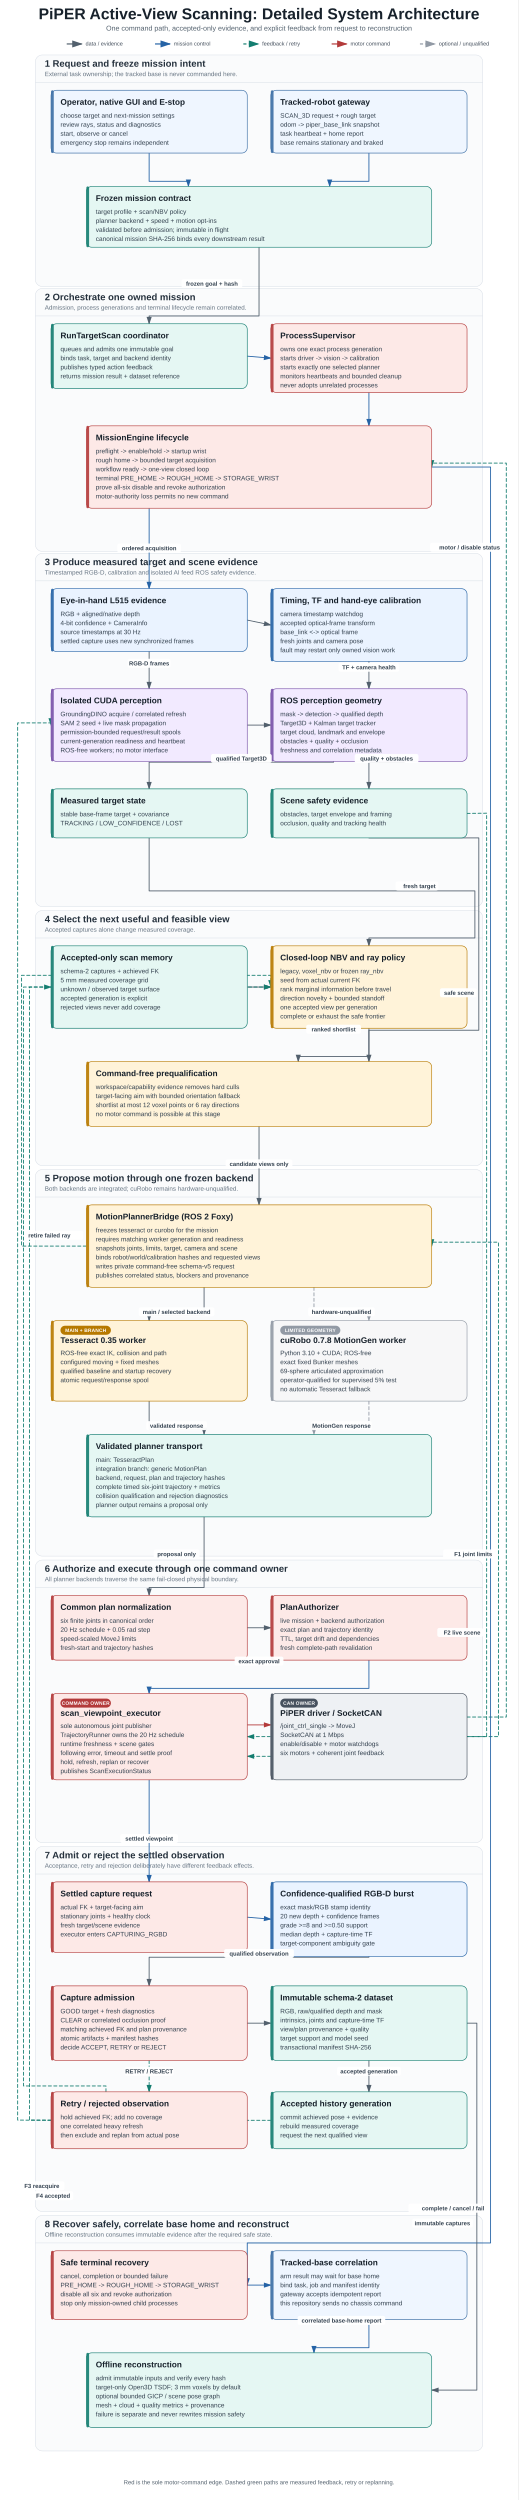
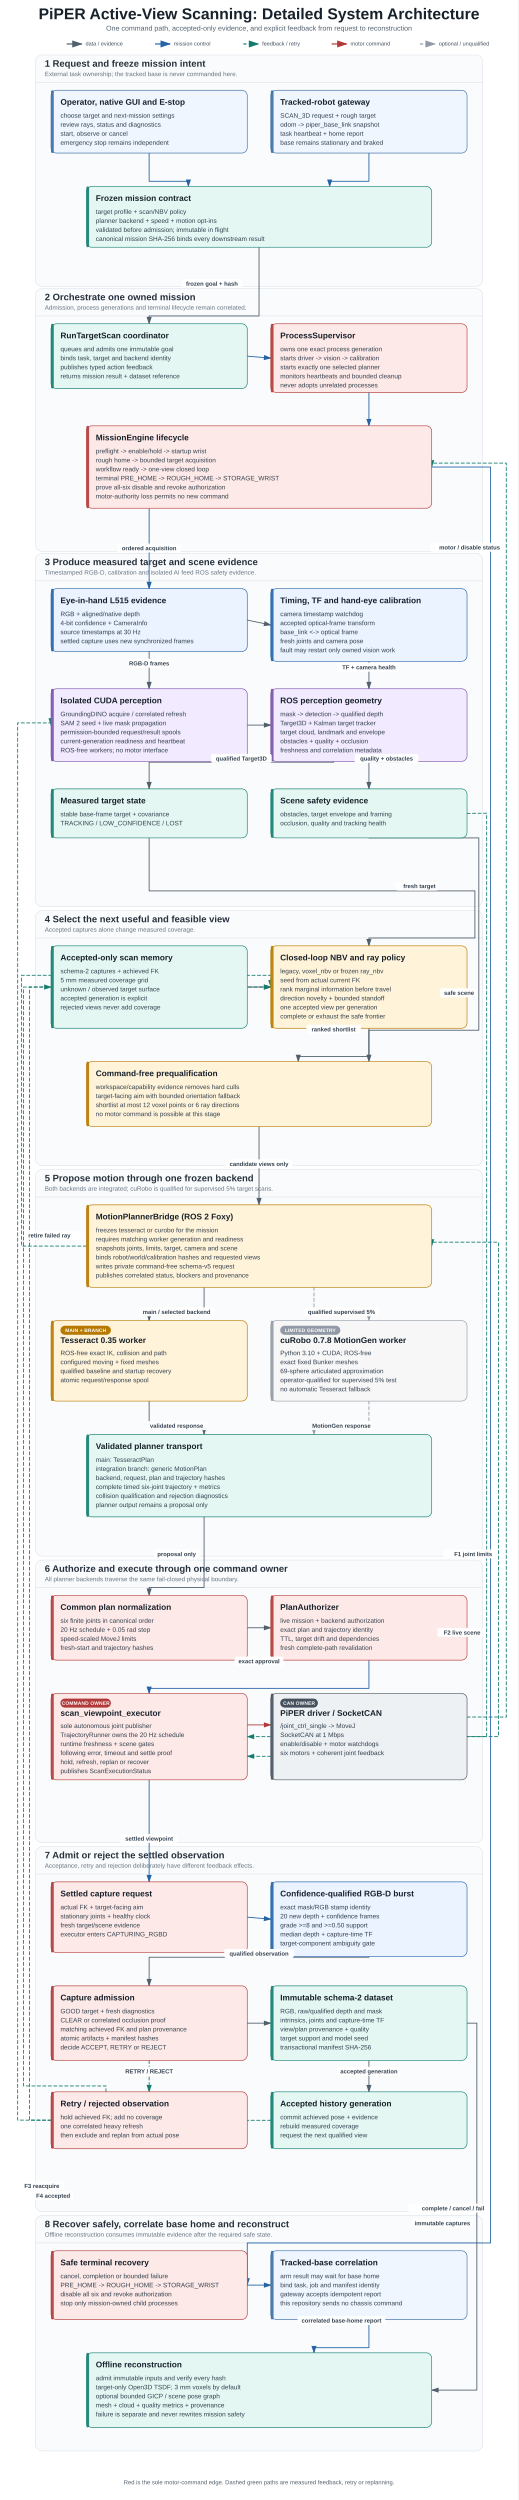
<svg xmlns="http://www.w3.org/2000/svg" width="1320" height="6370" viewBox="0 0 1320 6370" role="img">
  <defs>
    <marker id="data-arrow" markerWidth="10" markerHeight="10" refX="8" refY="3" orient="auto" markerUnits="strokeWidth">
      <path d="M0,0 L0,6 L9,3 z" fill="#52606D" />
    </marker>
    <marker id="control-arrow" markerWidth="10" markerHeight="10" refX="8" refY="3" orient="auto" markerUnits="strokeWidth">
      <path d="M0,0 L0,6 L9,3 z" fill="#2563A6" />
    </marker>
    <marker id="feedback-arrow" markerWidth="10" markerHeight="10" refX="8" refY="3" orient="auto" markerUnits="strokeWidth">
      <path d="M0,0 L0,6 L9,3 z" fill="#147D70" />
    </marker>
    <marker id="command-arrow" markerWidth="10" markerHeight="10" refX="8" refY="3" orient="auto" markerUnits="strokeWidth">
      <path d="M0,0 L0,6 L9,3 z" fill="#B33A3A" />
    </marker>
    <marker id="optional-arrow" markerWidth="10" markerHeight="10" refX="8" refY="3" orient="auto" markerUnits="strokeWidth">
      <path d="M0,0 L0,6 L9,3 z" fill="#929AA5" />
    </marker>
    <style>
.title{font:700 40px Arial,Helvetica,sans-serif;fill:#17212B}
.subtitle{font:18px Arial,Helvetica,sans-serif;fill:#52606D}
.lane-title{font:700 20px Arial,Helvetica,sans-serif;fill:#24303C}
.lane-subtitle{font:14px Arial,Helvetica,sans-serif;fill:#687684}
.node-title{font:700 21px Arial,Helvetica,sans-serif;fill:#17212B}
.detail{font:16.5px Arial,Helvetica,sans-serif;fill:#344250}
.edge-label-bg{fill:#fff;fill-opacity:.96}
.edge-label{font:700 14.5px Arial,Helvetica,sans-serif;fill:#344250}
.badge{font:700 12.5px Arial,Helvetica,sans-serif;fill:#fff;letter-spacing:.35px}
.legend{font:14.5px Arial,Helvetica,sans-serif;fill:#46515E}
.note{font:15px Arial,Helvetica,sans-serif;fill:#52606D}
</style>
  </defs>
  <rect width="100%" height="100%" fill="#FFFFFF" />
  <text x="660.0" y="49" class="title" text-anchor="middle">PiPER Active-View Scanning: Detailed System Architecture</text>
  <text x="660.0" y="78" class="subtitle" text-anchor="middle">One command path, accepted-only evidence, and explicit feedback from request to reconstruction</text>
  <style>
.title{font-size:40px}
.subtitle{font-size:18px}
.legend{font-size:14px}
.system-map .lane-title{font-size:24px}
.system-map .lane-subtitle{font-size:16px}
.system-map .node-title{font-size:21px}
.system-map .detail{font-size:16.5px}
.system-map .edge-label{font-size:15px}
.system-map .badge{font-size:12.5px}
.system-map .note{font-size:15px}
</style>
  <line x1="170" y1="112" x2="208" y2="112" stroke="#52606D" stroke-width="3" marker-end="url(#data-arrow)" />
  <text x="218" y="116" class="legend" text-anchor="start">data / evidence</text>
  <line x1="395" y1="112" x2="433" y2="112" stroke="#2563A6" stroke-width="3" marker-end="url(#control-arrow)" />
  <text x="443" y="116" class="legend" text-anchor="start">mission control</text>
  <line x1="620" y1="112" x2="658" y2="112" stroke="#147D70" stroke-width="3" stroke-dasharray="8 6" marker-end="url(#feedback-arrow)" />
  <text x="668" y="116" class="legend" text-anchor="start">feedback / retry</text>
  <line x1="845" y1="112" x2="883" y2="112" stroke="#B33A3A" stroke-width="3" marker-end="url(#command-arrow)" />
  <text x="893" y="116" class="legend" text-anchor="start">motor command</text>
  <line x1="1070" y1="112" x2="1108" y2="112" stroke="#929AA5" stroke-width="3" stroke-dasharray="8 6" marker-end="url(#optional-arrow)" />
  <text x="1118" y="116" class="legend" text-anchor="start">optional / unqualified</text>
  <g class="system-map">
    <rect x="90" y="140" width="1140" height="590" rx="18" fill="#FAFBFC" stroke="#D7DDE5" stroke-width="1.2" />
    <path d="M 90 210 H 1230" stroke="#D7DDE5" stroke-width="1.2" />
    <text x="114" y="170" class="lane-title" text-anchor="start">1  Request and freeze mission intent</text>
    <text x="114" y="194" class="lane-subtitle" text-anchor="start">External task ownership; the tracked base is never commanded here.</text>
    <rect x="90" y="735" width="1140" height="670" rx="18" fill="#FAFBFC" stroke="#D7DDE5" stroke-width="1.2" />
    <path d="M 90 805 H 1230" stroke="#D7DDE5" stroke-width="1.2" />
    <text x="114" y="765" class="lane-title" text-anchor="start">2  Orchestrate one owned mission</text>
    <text x="114" y="789" class="lane-subtitle" text-anchor="start">Admission, process generations and terminal lifecycle remain correlated.</text>
    <rect x="90" y="1410" width="1140" height="900" rx="18" fill="#FAFBFC" stroke="#D7DDE5" stroke-width="1.2" />
    <path d="M 90 1480 H 1230" stroke="#D7DDE5" stroke-width="1.2" />
    <text x="114" y="1440" class="lane-title" text-anchor="start">3  Produce measured target and scene evidence</text>
    <text x="114" y="1464" class="lane-subtitle" text-anchor="start">Timestamped RGB-D, calibration and isolated AI feed ROS safety evidence.</text>
    <rect x="90" y="2320" width="1140" height="650" rx="18" fill="#FAFBFC" stroke="#D7DDE5" stroke-width="1.2" />
    <path d="M 90 2390 H 1230" stroke="#D7DDE5" stroke-width="1.2" />
    <text x="114" y="2350" class="lane-title" text-anchor="start">4  Select the next useful and feasible view</text>
    <text x="114" y="2374" class="lane-subtitle" text-anchor="start">Accepted captures alone change measured coverage.</text>
    <rect x="90" y="2980" width="1140" height="985" rx="18" fill="#FAFBFC" stroke="#D7DDE5" stroke-width="1.2" />
    <path d="M 90 3050 H 1230" stroke="#D7DDE5" stroke-width="1.2" />
    <text x="114" y="3010" class="lane-title" text-anchor="start">5  Propose motion through one frozen backend</text>
-     <text x="114" y="3034" class="lane-subtitle" text-anchor="start">Both backends are integrated; cuRobo remains hardware-unqualified.</text>
+     <text x="114" y="3034" class="lane-subtitle" text-anchor="start">Both backends are integrated; cuRobo is qualified for supervised 5% target scans.</text>
    <rect x="90" y="3975" width="1140" height="720" rx="18" fill="#FAFBFC" stroke="#D7DDE5" stroke-width="1.2" />
    <path d="M 90 4045 H 1230" stroke="#D7DDE5" stroke-width="1.2" />
    <text x="114" y="4005" class="lane-title" text-anchor="start">6  Authorize and execute through one command owner</text>
    <text x="114" y="4029" class="lane-subtitle" text-anchor="start">All planner backends traverse the same fail-closed physical boundary.</text>
    <rect x="90" y="4705" width="1140" height="930" rx="18" fill="#FAFBFC" stroke="#D7DDE5" stroke-width="1.2" />
    <path d="M 90 4775 H 1230" stroke="#D7DDE5" stroke-width="1.2" />
    <text x="114" y="4735" class="lane-title" text-anchor="start">7  Admit or reject the settled observation</text>
    <text x="114" y="4759" class="lane-subtitle" text-anchor="start">Acceptance, retry and rejection deliberately have different feedback effects.</text>
    <rect x="90" y="5645" width="1140" height="600" rx="18" fill="#FAFBFC" stroke="#D7DDE5" stroke-width="1.2" />
    <path d="M 90 5715 H 1230" stroke="#D7DDE5" stroke-width="1.2" />
    <text x="114" y="5675" class="lane-title" text-anchor="start">8  Recover safely, correlate base home and reconstruct</text>
    <text x="114" y="5699" class="lane-subtitle" text-anchor="start">Offline reconstruction consumes immutable evidence after the required safe state.</text>
    <polyline points="380,390 380,462 480,462 480,475" fill="none" stroke="#2563A6" stroke-width="2.2" stroke-linecap="round" stroke-linejoin="round" marker-end="url(#control-arrow)" />
    <polyline points="940,390 940,462 840,462 840,475" fill="none" stroke="#2563A6" stroke-width="2.2" stroke-linecap="round" stroke-linejoin="round" marker-end="url(#control-arrow)" />
    <polyline points="660,630 660,805 380,805 380,825" fill="none" stroke="#52606D" stroke-width="2.2" stroke-linecap="round" stroke-linejoin="round" marker-end="url(#data-arrow)" />
    <polyline points="630,907.5 690,912.5" fill="none" stroke="#2563A6" stroke-width="2.2" stroke-linecap="round" stroke-linejoin="round" marker-end="url(#control-arrow)" />
    <polyline points="940,1000 940,1085" fill="none" stroke="#2563A6" stroke-width="2.2" stroke-linecap="round" stroke-linejoin="round" marker-end="url(#control-arrow)" />
    <polyline points="380,1295 380,1500" fill="none" stroke="#2563A6" stroke-width="2.2" stroke-linecap="round" stroke-linejoin="round" marker-end="url(#control-arrow)" />
    <polyline points="630,1580.0 690,1592.5" fill="none" stroke="#52606D" stroke-width="2.2" stroke-linecap="round" stroke-linejoin="round" marker-end="url(#data-arrow)" />
    <polyline points="380,1650 380,1755" fill="none" stroke="#52606D" stroke-width="2.2" stroke-linecap="round" stroke-linejoin="round" marker-end="url(#data-arrow)" />
    <polyline points="940,1670 940,1755" fill="none" stroke="#52606D" stroke-width="2.2" stroke-linecap="round" stroke-linejoin="round" marker-end="url(#data-arrow)" />
    <polyline points="630,1847.5 690,1847.5" fill="none" stroke="#52606D" stroke-width="2.2" stroke-linecap="round" stroke-linejoin="round" marker-end="url(#data-arrow)" />
    <polyline points="850,1930 850,1942 380,1942 380,2010" fill="none" stroke="#52606D" stroke-width="2.2" stroke-linecap="round" stroke-linejoin="round" marker-end="url(#data-arrow)" />
    <polyline points="1030,1930 1030,1942 940,1942 940,2010" fill="none" stroke="#52606D" stroke-width="2.2" stroke-linecap="round" stroke-linejoin="round" marker-end="url(#data-arrow)" />
    <polyline points="630,2515.0 690,2515.0" fill="none" stroke="#52606D" stroke-width="2.2" stroke-linecap="round" stroke-linejoin="round" marker-end="url(#data-arrow)" />
    <polyline points="380,2135 380,2270 1210,2270 1210,2390 940,2390 940,2410" fill="none" stroke="#52606D" stroke-width="2.2" stroke-linecap="round" stroke-linejoin="round" marker-end="url(#data-arrow)" />
    <polyline points="940,2135 1220,2135 1220,2625 940,2625 940,2705" fill="none" stroke="#52606D" stroke-width="2.2" stroke-linecap="round" stroke-linejoin="round" marker-end="url(#data-arrow)" />
    <polyline points="940,2620 940,2692 760,2692 760,2705" fill="none" stroke="#52606D" stroke-width="2.2" stroke-linecap="round" stroke-linejoin="round" marker-end="url(#data-arrow)" />
    <polyline points="660,2870 660,3070" fill="none" stroke="#52606D" stroke-width="2.2" stroke-linecap="round" stroke-linejoin="round" marker-end="url(#data-arrow)" />
    <polyline points="520,3280 520,3352 380,3352 380,3365" fill="none" stroke="#52606D" stroke-width="2.2" stroke-linecap="round" stroke-linejoin="round" marker-end="url(#data-arrow)" />
    <polyline points="800,3280 800,3352 940,3352 940,3365" fill="none" stroke="#929AA5" stroke-width="2.2" stroke-linecap="round" stroke-linejoin="round" stroke-dasharray="8 6" marker-end="url(#optional-arrow)" />
    <polyline points="380,3570 380,3642 520,3642 520,3655" fill="none" stroke="#52606D" stroke-width="2.2" stroke-linecap="round" stroke-linejoin="round" marker-end="url(#data-arrow)" />
    <polyline points="940,3570 940,3642 800,3642 800,3655" fill="none" stroke="#929AA5" stroke-width="2.2" stroke-linecap="round" stroke-linejoin="round" stroke-dasharray="8 6" marker-end="url(#optional-arrow)" />
    <polyline points="520,3865 520,4045 380,4045 380,4065" fill="none" stroke="#52606D" stroke-width="2.2" stroke-linecap="round" stroke-linejoin="round" marker-end="url(#data-arrow)" />
    <polyline points="630,4147.5 690,4147.5" fill="none" stroke="#52606D" stroke-width="2.2" stroke-linecap="round" stroke-linejoin="round" marker-end="url(#data-arrow)" />
    <polyline points="940,4230 940,4302 380,4302 380,4315" fill="none" stroke="#2563A6" stroke-width="2.2" stroke-linecap="round" stroke-linejoin="round" marker-end="url(#control-arrow)" />
    <polyline points="630,4395 690,4395" fill="none" stroke="#B33A3A" stroke-width="2.2" stroke-linecap="round" stroke-linejoin="round" marker-end="url(#command-arrow)" />
    <polyline points="690,4475 630,4475" fill="none" stroke="#147D70" stroke-width="2.2" stroke-linecap="round" stroke-linejoin="round" stroke-dasharray="8 6" marker-end="url(#feedback-arrow)" />
    <polyline points="380,4535 380,4795" fill="none" stroke="#2563A6" stroke-width="2.2" stroke-linecap="round" stroke-linejoin="round" marker-end="url(#control-arrow)" />
    <polyline points="630,4885.0 690,4890.0" fill="none" stroke="#2563A6" stroke-width="2.2" stroke-linecap="round" stroke-linejoin="round" marker-end="url(#control-arrow)" />
    <polyline points="940,4975 940,4987 380,4987 380,5060" fill="none" stroke="#52606D" stroke-width="2.2" stroke-linecap="round" stroke-linejoin="round" marker-end="url(#data-arrow)" />
    <polyline points="630,5155.0 690,5155.0" fill="none" stroke="#52606D" stroke-width="2.2" stroke-linecap="round" stroke-linejoin="round" marker-end="url(#data-arrow)" />
    <polyline points="380,5250 380,5330" fill="none" stroke="#147D70" stroke-width="2.2" stroke-linecap="round" stroke-linejoin="round" stroke-dasharray="8 6" marker-end="url(#feedback-arrow)" />
    <polyline points="940,5250 940,5330" fill="none" stroke="#52606D" stroke-width="2.2" stroke-linecap="round" stroke-linejoin="round" marker-end="url(#data-arrow)" />
    <polyline points="690,5402.5 75,5402 75,2515 130,2515 130,2515.0" fill="none" stroke="#147D70" stroke-width="2.2" stroke-linecap="round" stroke-linejoin="round" stroke-dasharray="8 6" marker-end="url(#feedback-arrow)" />
    <polyline points="130,5402.5 45,5402 45,1842 130,1842 130,1847.5" fill="none" stroke="#147D70" stroke-width="2.2" stroke-linecap="round" stroke-linejoin="round" stroke-dasharray="8 6" marker-end="url(#feedback-arrow)" />
    <polyline points="270,5330 270,5315 60,5315 60,2515 690,2515 690,2515.0" fill="none" stroke="#147D70" stroke-width="2.2" stroke-linecap="round" stroke-linejoin="round" stroke-dasharray="8 6" marker-end="url(#feedback-arrow)" />
    <polyline points="220,3175.0 55,3175 55,2485 690,2485 690,2515.0" fill="none" stroke="#147D70" stroke-width="2.2" stroke-linecap="round" stroke-linejoin="round" stroke-dasharray="8 6" marker-end="url(#feedback-arrow)" />
    <polyline points="1190,2072.5 1240,2072 1240,4425 630,4425 630,4425.0" fill="none" stroke="#147D70" stroke-width="2.2" stroke-linecap="round" stroke-linejoin="round" stroke-dasharray="8 6" marker-end="url(#feedback-arrow)" />
    <polyline points="1190,4425.0 1270,4425 1270,3165 1100,3165 1100,3175.0" fill="none" stroke="#147D70" stroke-width="2.2" stroke-linecap="round" stroke-linejoin="round" stroke-dasharray="8 6" marker-end="url(#feedback-arrow)" />
    <polyline points="1190,4375 1290,4375 1290,1180 1100,1180 1100,1190.0" fill="none" stroke="#147D70" stroke-width="2.2" stroke-linecap="round" stroke-linejoin="round" stroke-dasharray="8 6" marker-end="url(#feedback-arrow)" />
    <polyline points="1100,1190.0 1250,1190 1250,5715 630,5715 630,5822.5" fill="none" stroke="#2563A6" stroke-width="2.2" stroke-linecap="round" stroke-linejoin="round" marker-end="url(#control-arrow)" />
    <polyline points="630,5822.5 690,5822.5" fill="none" stroke="#2563A6" stroke-width="2.2" stroke-linecap="round" stroke-linejoin="round" marker-end="url(#control-arrow)" />
    <polyline points="940,5910 940,5982 800,5982 800,5995" fill="none" stroke="#2563A6" stroke-width="2.2" stroke-linecap="round" stroke-linejoin="round" marker-end="url(#control-arrow)" />
    <polyline points="1190,5155.0 1215,5155 1215,6090 1100,6090 1100,6090.0" fill="none" stroke="#52606D" stroke-width="2.2" stroke-linecap="round" stroke-linejoin="round" marker-end="url(#data-arrow)" />
    <rect x="130" y="230" width="500" height="160" rx="14" fill="#EFF6FF" stroke="#3B6EA5" stroke-width="1.6" />
    <rect x="130" y="230" width="7" height="160" rx="3.5" fill="#3B6EA5" opacity="0.9" />
    <text x="154" y="267" class="node-title" text-anchor="start">Operator, native GUI and E-stop</text>
    <text x="154" y="300" class="detail" text-anchor="start">
      <tspan x="154" dy="0">choose target and next-mission settings</tspan>
      <tspan x="154" dy="23">review rays, status and diagnostics</tspan>
      <tspan x="154" dy="23">start, observe or cancel</tspan>
      <tspan x="154" dy="23">emergency stop remains independent</tspan>
    </text>
    <rect x="690" y="230" width="500" height="160" rx="14" fill="#EFF6FF" stroke="#3B6EA5" stroke-width="1.6" />
    <rect x="690" y="230" width="7" height="160" rx="3.5" fill="#3B6EA5" opacity="0.9" />
    <text x="714" y="267" class="node-title" text-anchor="start">Tracked-robot gateway</text>
    <text x="714" y="300" class="detail" text-anchor="start">
      <tspan x="714" dy="0">SCAN_3D request + rough target</tspan>
      <tspan x="714" dy="23">odom -&gt; piper_base_link snapshot</tspan>
      <tspan x="714" dy="23">task heartbeat + home report</tspan>
      <tspan x="714" dy="23">base remains stationary and braked</tspan>
    </text>
    <rect x="220" y="475" width="880" height="155" rx="14" fill="#E5F7F3" stroke="#147D70" stroke-width="1.6" />
    <rect x="220" y="475" width="7" height="155" rx="3.5" fill="#147D70" opacity="0.9" />
    <text x="244" y="512" class="node-title" text-anchor="start">Frozen mission contract</text>
    <text x="244" y="545" class="detail" text-anchor="start">
      <tspan x="244" dy="0">target profile + scan/NBV policy</tspan>
      <tspan x="244" dy="23">planner backend + speed + motion opt-ins</tspan>
      <tspan x="244" dy="23">validated before admission; immutable in flight</tspan>
      <tspan x="244" dy="23">canonical mission SHA-256 binds every downstream result</tspan>
    </text>
    <rect x="130" y="825" width="500" height="165" rx="14" fill="#E5F7F3" stroke="#147D70" stroke-width="1.6" />
    <rect x="130" y="825" width="7" height="165" rx="3.5" fill="#147D70" opacity="0.9" />
    <text x="154" y="862" class="node-title" text-anchor="start">RunTargetScan coordinator</text>
    <text x="154" y="895" class="detail" text-anchor="start">
      <tspan x="154" dy="0">queues and admits one immutable goal</tspan>
      <tspan x="154" dy="23">binds task, target and backend identity</tspan>
      <tspan x="154" dy="23">publishes typed action feedback</tspan>
      <tspan x="154" dy="23">returns mission result + dataset reference</tspan>
    </text>
    <rect x="690" y="825" width="500" height="175" rx="14" fill="#FDE9E7" stroke="#B33A3A" stroke-width="1.6" />
    <rect x="690" y="825" width="7" height="175" rx="3.5" fill="#B33A3A" opacity="0.9" />
    <text x="714" y="862" class="node-title" text-anchor="start">ProcessSupervisor</text>
    <text x="714" y="895" class="detail" text-anchor="start">
      <tspan x="714" dy="0">owns one exact process generation</tspan>
      <tspan x="714" dy="23">starts driver -&gt; vision -&gt; calibration</tspan>
      <tspan x="714" dy="23">starts exactly one selected planner</tspan>
      <tspan x="714" dy="23">monitors heartbeats and bounded cleanup</tspan>
      <tspan x="714" dy="23">never adopts unrelated processes</tspan>
    </text>
    <rect x="220" y="1085" width="880" height="210" rx="14" fill="#FDE9E7" stroke="#B33A3A" stroke-width="1.6" />
    <rect x="220" y="1085" width="7" height="210" rx="3.5" fill="#B33A3A" opacity="0.9" />
    <text x="244" y="1122" class="node-title" text-anchor="start">MissionEngine lifecycle</text>
    <text x="244" y="1155" class="detail" text-anchor="start">
      <tspan x="244" dy="0">preflight -&gt; enable/hold -&gt; startup wrist</tspan>
      <tspan x="244" dy="23">rough home -&gt; bounded target acquisition</tspan>
      <tspan x="244" dy="23">workflow ready -&gt; one-view closed loop</tspan>
      <tspan x="244" dy="23">terminal PRE_HOME -&gt; ROUGH_HOME -&gt; STORAGE_WRIST</tspan>
      <tspan x="244" dy="23">prove all-six disable and revoke authorization</tspan>
      <tspan x="244" dy="23">motor-authority loss permits no new command</tspan>
    </text>
    <rect x="130" y="1500" width="500" height="160" rx="14" fill="#EAF3FF" stroke="#2563A6" stroke-width="1.6" />
    <rect x="130" y="1500" width="7" height="160" rx="3.5" fill="#2563A6" opacity="0.9" />
    <text x="154" y="1537" class="node-title" text-anchor="start">Eye-in-hand L515 evidence</text>
    <text x="154" y="1570" class="detail" text-anchor="start">
      <tspan x="154" dy="0">RGB + aligned/native depth</tspan>
      <tspan x="154" dy="23">4-bit confidence + CameraInfo</tspan>
      <tspan x="154" dy="23">source timestamps at 30 Hz</tspan>
      <tspan x="154" dy="23">settled capture uses new synchronized frames</tspan>
    </text>
    <rect x="690" y="1500" width="500" height="185" rx="14" fill="#EAF3FF" stroke="#2563A6" stroke-width="1.6" />
    <rect x="690" y="1500" width="7" height="185" rx="3.5" fill="#2563A6" opacity="0.9" />
    <text x="714" y="1537" class="node-title" text-anchor="start">Timing, TF and hand-eye calibration</text>
    <text x="714" y="1570" class="detail" text-anchor="start">
      <tspan x="714" dy="0">camera timestamp watchdog</tspan>
      <tspan x="714" dy="23">accepted optical-frame transform</tspan>
      <tspan x="714" dy="23">base_link &lt;-&gt; optical frame</tspan>
      <tspan x="714" dy="23">fresh joints and camera pose</tspan>
      <tspan x="714" dy="23">fault may restart only owned vision work</tspan>
    </text>
    <rect x="130" y="1755" width="500" height="185" rx="14" fill="#F2EAFF" stroke="#7851A9" stroke-width="1.6" />
    <rect x="130" y="1755" width="7" height="185" rx="3.5" fill="#7851A9" opacity="0.9" />
    <text x="154" y="1792" class="node-title" text-anchor="start">Isolated CUDA perception</text>
    <text x="154" y="1825" class="detail" text-anchor="start">
      <tspan x="154" dy="0">GroundingDINO acquire / correlated refresh</tspan>
      <tspan x="154" dy="23">SAM 2 seed + live mask propagation</tspan>
      <tspan x="154" dy="23">permission-bounded request/result spools</tspan>
      <tspan x="154" dy="23">current-generation readiness and heartbeat</tspan>
      <tspan x="154" dy="23">ROS-free workers; no motor interface</tspan>
    </text>
    <rect x="690" y="1755" width="500" height="185" rx="14" fill="#F2EAFF" stroke="#7851A9" stroke-width="1.6" />
    <rect x="690" y="1755" width="7" height="185" rx="3.5" fill="#7851A9" opacity="0.9" />
    <text x="714" y="1792" class="node-title" text-anchor="start">ROS perception geometry</text>
    <text x="714" y="1825" class="detail" text-anchor="start">
      <tspan x="714" dy="0">mask -&gt; detection -&gt; qualified depth</tspan>
      <tspan x="714" dy="23">Target3D + Kalman target tracker</tspan>
      <tspan x="714" dy="23">target cloud, landmark and envelope</tspan>
      <tspan x="714" dy="23">obstacles + quality + occlusion</tspan>
      <tspan x="714" dy="23">freshness and correlation metadata</tspan>
    </text>
    <rect x="130" y="2010" width="500" height="125" rx="14" fill="#E5F7F3" stroke="#147D70" stroke-width="1.6" />
    <rect x="130" y="2010" width="7" height="125" rx="3.5" fill="#147D70" opacity="0.9" />
    <text x="154" y="2047" class="node-title" text-anchor="start">Measured target state</text>
    <text x="154" y="2080" class="detail" text-anchor="start">
      <tspan x="154" dy="0">stable base-frame target + covariance</tspan>
      <tspan x="154" dy="23">TRACKING / LOW_CONFIDENCE / LOST</tspan>
    </text>
    <rect x="690" y="2010" width="500" height="125" rx="14" fill="#E5F7F3" stroke="#147D70" stroke-width="1.6" />
    <rect x="690" y="2010" width="7" height="125" rx="3.5" fill="#147D70" opacity="0.9" />
    <text x="714" y="2047" class="node-title" text-anchor="start">Scene safety evidence</text>
    <text x="714" y="2080" class="detail" text-anchor="start">
      <tspan x="714" dy="0">obstacles, target envelope and framing</tspan>
      <tspan x="714" dy="23">occlusion, quality and tracking health</tspan>
    </text>
    <rect x="130" y="2410" width="500" height="210" rx="14" fill="#E5F7F3" stroke="#147D70" stroke-width="1.6" />
    <rect x="130" y="2410" width="7" height="210" rx="3.5" fill="#147D70" opacity="0.9" />
    <text x="154" y="2447" class="node-title" text-anchor="start">Accepted-only scan memory</text>
    <text x="154" y="2480" class="detail" text-anchor="start">
      <tspan x="154" dy="0">schema-2 captures + achieved FK</tspan>
      <tspan x="154" dy="23">5 mm measured coverage grid</tspan>
      <tspan x="154" dy="23">unknown / observed target surface</tspan>
      <tspan x="154" dy="23">accepted generation is explicit</tspan>
      <tspan x="154" dy="23">rejected views never add coverage</tspan>
    </text>
    <rect x="690" y="2410" width="500" height="210" rx="14" fill="#FFF3D9" stroke="#B77900" stroke-width="1.6" />
    <rect x="690" y="2410" width="7" height="210" rx="3.5" fill="#B77900" opacity="0.9" />
    <text x="714" y="2447" class="node-title" text-anchor="start">Closed-loop NBV and ray policy</text>
    <text x="714" y="2480" class="detail" text-anchor="start">
      <tspan x="714" dy="0">legacy, voxel_nbv or frozen ray_nbv</tspan>
      <tspan x="714" dy="23">seed from actual current FK</tspan>
      <tspan x="714" dy="23">rank marginal information before travel</tspan>
      <tspan x="714" dy="23">direction novelty + bounded standoff</tspan>
      <tspan x="714" dy="23">one accepted view per generation</tspan>
      <tspan x="714" dy="23">complete or exhaust the safe frontier</tspan>
    </text>
    <rect x="220" y="2705" width="880" height="165" rx="14" fill="#FFF3D9" stroke="#B77900" stroke-width="1.6" />
    <rect x="220" y="2705" width="7" height="165" rx="3.5" fill="#B77900" opacity="0.9" />
    <text x="244" y="2742" class="node-title" text-anchor="start">Command-free prequalification</text>
    <text x="244" y="2775" class="detail" text-anchor="start">
      <tspan x="244" dy="0">workspace/capability evidence removes hard culls</tspan>
      <tspan x="244" dy="23">target-facing aim with bounded orientation fallback</tspan>
      <tspan x="244" dy="23">shortlist at most 12 voxel points or 6 ray directions</tspan>
      <tspan x="244" dy="23">no motor command is possible at this stage</tspan>
    </text>
    <rect x="220" y="3070" width="880" height="210" rx="14" fill="#FFF3D9" stroke="#B77900" stroke-width="1.6" />
    <rect x="220" y="3070" width="7" height="210" rx="3.5" fill="#B77900" opacity="0.9" />
    <text x="244" y="3107" class="node-title" text-anchor="start">MotionPlannerBridge (ROS 2 Foxy)</text>
    <text x="244" y="3140" class="detail" text-anchor="start">
      <tspan x="244" dy="0">freezes tesseract or curobo for the mission</tspan>
      <tspan x="244" dy="23">requires matching worker generation and readiness</tspan>
      <tspan x="244" dy="23">snapshots joints, limits, target, camera and scene</tspan>
      <tspan x="244" dy="23">binds robot/world/calibration hashes and requested views</tspan>
      <tspan x="244" dy="23">writes private command-free schema-v5 request</tspan>
      <tspan x="244" dy="23">publishes correlated status, blockers and provenance</tspan>
    </text>
    <rect x="130" y="3365" width="500" height="205" rx="14" fill="#FFF3D9" stroke="#B77900" stroke-width="1.6" />
    <rect x="130" y="3365" width="7" height="205" rx="3.5" fill="#B77900" opacity="0.9" />
    <text x="154" y="3422" class="node-title" text-anchor="start">Tesseract 0.35 worker</text>
    <text x="154" y="3453" class="detail" text-anchor="start">
      <tspan x="154" dy="0">ROS-free exact IK, collision and path</tspan>
      <tspan x="154" dy="23">configured moving + fixed meshes</tspan>
      <tspan x="154" dy="23">qualified baseline and startup recovery</tspan>
      <tspan x="154" dy="23">atomic request/response spool</tspan>
    </text>
    <rect x="154" y="3378" width="128.6" height="23" rx="11.5" fill="#B77900" />
    <text x="218.3" y="3394" class="badge" text-anchor="middle">MAIN + BRANCH</text>
    <rect x="690" y="3365" width="500" height="205" rx="14" fill="#F7F7F8" stroke="#929AA5" stroke-width="1.6" />
    <rect x="690" y="3365" width="7" height="205" rx="3.5" fill="#929AA5" opacity="0.9" />
    <text x="714" y="3422" class="node-title" text-anchor="start">cuRobo 0.7.8 MotionGen worker</text>
    <text x="714" y="3453" class="detail" text-anchor="start">
      <tspan x="714" dy="0">Python 3.10 + CUDA; ROS-free</tspan>
      <tspan x="714" dy="23">exact fixed Bunker meshes</tspan>
      <tspan x="714" dy="23">69-sphere articulated approximation</tspan>
      <tspan x="714" dy="23">operator-qualified for supervised 5% test</tspan>
      <tspan x="714" dy="23">no automatic Tesseract fallback</tspan>
    </text>
    <rect x="714" y="3378" width="153.2" height="23" rx="11.5" fill="#929AA5" />
    <text x="790.6" y="3394" class="badge" text-anchor="middle">LIMITED GEOMETRY</text>
    <rect x="220" y="3655" width="880" height="210" rx="14" fill="#E5F7F3" stroke="#147D70" stroke-width="1.6" />
    <rect x="220" y="3655" width="7" height="210" rx="3.5" fill="#147D70" opacity="0.9" />
    <text x="244" y="3692" class="node-title" text-anchor="start">Validated planner transport</text>
    <text x="244" y="3725" class="detail" text-anchor="start">
      <tspan x="244" dy="0">main: TesseractPlan</tspan>
      <tspan x="244" dy="23">integration branch: generic MotionPlan</tspan>
      <tspan x="244" dy="23">backend, request, plan and trajectory hashes</tspan>
      <tspan x="244" dy="23">complete timed six-joint trajectory + metrics</tspan>
      <tspan x="244" dy="23">collision qualification and rejection diagnostics</tspan>
      <tspan x="244" dy="23">planner output remains a proposal only</tspan>
    </text>
    <rect x="130" y="4065" width="500" height="165" rx="14" fill="#FDE9E7" stroke="#B33A3A" stroke-width="1.6" />
    <rect x="130" y="4065" width="7" height="165" rx="3.5" fill="#B33A3A" opacity="0.9" />
    <text x="154" y="4102" class="node-title" text-anchor="start">Common plan normalization</text>
    <text x="154" y="4135" class="detail" text-anchor="start">
      <tspan x="154" dy="0">six finite joints in canonical order</tspan>
      <tspan x="154" dy="23">20 Hz schedule + 0.05 rad step</tspan>
      <tspan x="154" dy="23">speed-scaled MoveJ limits</tspan>
      <tspan x="154" dy="23">fresh-start and trajectory hashes</tspan>
    </text>
    <rect x="690" y="4065" width="500" height="165" rx="14" fill="#FDE9E7" stroke="#B33A3A" stroke-width="1.6" />
    <rect x="690" y="4065" width="7" height="165" rx="3.5" fill="#B33A3A" opacity="0.9" />
    <text x="714" y="4102" class="node-title" text-anchor="start">PlanAuthorizer</text>
    <text x="714" y="4135" class="detail" text-anchor="start">
      <tspan x="714" dy="0">live mission + backend authorization</tspan>
      <tspan x="714" dy="23">exact plan and trajectory identity</tspan>
      <tspan x="714" dy="23">TTL, target drift and dependencies</tspan>
      <tspan x="714" dy="23">fresh complete-path revalidation</tspan>
    </text>
    <rect x="130" y="4315" width="500" height="220" rx="14" fill="#FDE9E7" stroke="#B33A3A" stroke-width="1.6" />
    <rect x="130" y="4315" width="7" height="220" rx="3.5" fill="#B33A3A" opacity="0.9" />
    <text x="154" y="4372" class="node-title" text-anchor="start">scan_viewpoint_executor</text>
    <text x="154" y="4403" class="detail" text-anchor="start">
      <tspan x="154" dy="0">sole autonomous joint publisher</tspan>
      <tspan x="154" dy="23">TrajectoryRunner owns the 20 Hz schedule</tspan>
      <tspan x="154" dy="23">runtime freshness + scene gates</tspan>
      <tspan x="154" dy="23">following error, timeout and settle proof</tspan>
      <tspan x="154" dy="23">hold, refresh, replan or recover</tspan>
      <tspan x="154" dy="23">publishes ScanExecutionStatus</tspan>
    </text>
    <rect x="154" y="4328" width="128.6" height="23" rx="11.5" fill="#B33A3A" />
    <text x="218.3" y="4344" class="badge" text-anchor="middle">COMMAND OWNER</text>
    <rect x="690" y="4315" width="500" height="220" rx="14" fill="#EEF1F4" stroke="#46515E" stroke-width="1.6" />
    <rect x="690" y="4315" width="7" height="220" rx="3.5" fill="#46515E" opacity="0.9" />
    <text x="714" y="4372" class="node-title" text-anchor="start">PiPER driver / SocketCAN</text>
    <text x="714" y="4403" class="detail" text-anchor="start">
      <tspan x="714" dy="0">/joint_ctrl_single -&gt; MoveJ</tspan>
      <tspan x="714" dy="23">SocketCAN at 1 Mbps</tspan>
      <tspan x="714" dy="23">enable/disable + motor watchdogs</tspan>
      <tspan x="714" dy="23">six motors + coherent joint feedback</tspan>
    </text>
    <rect x="714" y="4328" width="96" height="23" rx="11.5" fill="#46515E" />
    <text x="762.0" y="4344" class="badge" text-anchor="middle">CAN OWNER</text>
    <rect x="130" y="4795" width="500" height="180" rx="14" fill="#FDE9E7" stroke="#B33A3A" stroke-width="1.6" />
    <rect x="130" y="4795" width="7" height="180" rx="3.5" fill="#B33A3A" opacity="0.9" />
    <text x="154" y="4832" class="node-title" text-anchor="start">Settled capture request</text>
    <text x="154" y="4865" class="detail" text-anchor="start">
      <tspan x="154" dy="0">actual FK + target-facing aim</tspan>
      <tspan x="154" dy="23">stationary joints + healthy clock</tspan>
      <tspan x="154" dy="23">fresh target/scene evidence</tspan>
      <tspan x="154" dy="23">executor enters CAPTURING_RGBD</tspan>
    </text>
    <rect x="690" y="4795" width="500" height="190" rx="14" fill="#EAF3FF" stroke="#2563A6" stroke-width="1.6" />
    <rect x="690" y="4795" width="7" height="190" rx="3.5" fill="#2563A6" opacity="0.9" />
    <text x="714" y="4832" class="node-title" text-anchor="start">Confidence-qualified RGB-D burst</text>
    <text x="714" y="4865" class="detail" text-anchor="start">
      <tspan x="714" dy="0">exact mask/RGB stamp identity</tspan>
      <tspan x="714" dy="23">20 new depth + confidence frames</tspan>
      <tspan x="714" dy="23">grade &gt;=8 and &gt;=0.50 support</tspan>
      <tspan x="714" dy="23">median depth + capture-time TF</tspan>
      <tspan x="714" dy="23">target-component ambiguity gate</tspan>
    </text>
    <rect x="130" y="5060" width="500" height="190" rx="14" fill="#FDE9E7" stroke="#B33A3A" stroke-width="1.6" />
    <rect x="130" y="5060" width="7" height="190" rx="3.5" fill="#B33A3A" opacity="0.9" />
    <text x="154" y="5097" class="node-title" text-anchor="start">Capture admission</text>
    <text x="154" y="5130" class="detail" text-anchor="start">
      <tspan x="154" dy="0">GOOD target + fresh diagnostics</tspan>
      <tspan x="154" dy="23">CLEAR or correlated occlusion proof</tspan>
      <tspan x="154" dy="23">matching achieved FK and plan provenance</tspan>
      <tspan x="154" dy="23">atomic artifacts + manifest hashes</tspan>
      <tspan x="154" dy="23">decide ACCEPT, RETRY or REJECT</tspan>
    </text>
    <rect x="690" y="5060" width="500" height="190" rx="14" fill="#E5F7F3" stroke="#147D70" stroke-width="1.6" />
    <rect x="690" y="5060" width="7" height="190" rx="3.5" fill="#147D70" opacity="0.9" />
    <text x="714" y="5097" class="node-title" text-anchor="start">Immutable schema-2 dataset</text>
    <text x="714" y="5130" class="detail" text-anchor="start">
      <tspan x="714" dy="0">RGB, raw/qualified depth and mask</tspan>
      <tspan x="714" dy="23">intrinsics, joints and capture-time TF</tspan>
      <tspan x="714" dy="23">view/plan provenance + quality</tspan>
      <tspan x="714" dy="23">target support and model seed</tspan>
      <tspan x="714" dy="23">transactional manifest SHA-256</tspan>
    </text>
    <rect x="130" y="5330" width="500" height="145" rx="14" fill="#FDE9E7" stroke="#B33A3A" stroke-width="1.6" />
    <rect x="130" y="5330" width="7" height="145" rx="3.5" fill="#B33A3A" opacity="0.9" />
    <text x="154" y="5367" class="node-title" text-anchor="start">Retry / rejected observation</text>
    <text x="154" y="5400" class="detail" text-anchor="start">
      <tspan x="154" dy="0">hold achieved FK; add no coverage</tspan>
      <tspan x="154" dy="23">one correlated heavy refresh</tspan>
      <tspan x="154" dy="23">then exclude and replan from actual pose</tspan>
    </text>
    <rect x="690" y="5330" width="500" height="145" rx="14" fill="#E5F7F3" stroke="#147D70" stroke-width="1.6" />
    <rect x="690" y="5330" width="7" height="145" rx="3.5" fill="#147D70" opacity="0.9" />
    <text x="714" y="5367" class="node-title" text-anchor="start">Accepted history generation</text>
    <text x="714" y="5400" class="detail" text-anchor="start">
      <tspan x="714" dy="0">commit achieved pose + evidence</tspan>
      <tspan x="714" dy="23">rebuild measured coverage</tspan>
      <tspan x="714" dy="23">request the next qualified view</tspan>
    </text>
    <rect x="130" y="5735" width="500" height="175" rx="14" fill="#FDE9E7" stroke="#B33A3A" stroke-width="1.6" />
    <rect x="130" y="5735" width="7" height="175" rx="3.5" fill="#B33A3A" opacity="0.9" />
    <text x="154" y="5772" class="node-title" text-anchor="start">Safe terminal recovery</text>
    <text x="154" y="5805" class="detail" text-anchor="start">
      <tspan x="154" dy="0">cancel, completion or bounded failure</tspan>
      <tspan x="154" dy="23">PRE_HOME -&gt; ROUGH_HOME -&gt; STORAGE_WRIST</tspan>
      <tspan x="154" dy="23">disable all six and revoke authorization</tspan>
      <tspan x="154" dy="23">stop only mission-owned child processes</tspan>
    </text>
    <rect x="690" y="5735" width="500" height="175" rx="14" fill="#EFF6FF" stroke="#3B6EA5" stroke-width="1.6" />
    <rect x="690" y="5735" width="7" height="175" rx="3.5" fill="#3B6EA5" opacity="0.9" />
    <text x="714" y="5772" class="node-title" text-anchor="start">Tracked-base correlation</text>
    <text x="714" y="5805" class="detail" text-anchor="start">
      <tspan x="714" dy="0">arm result may wait for base home</tspan>
      <tspan x="714" dy="23">bind task, job and manifest identity</tspan>
      <tspan x="714" dy="23">gateway accepts idempotent report</tspan>
      <tspan x="714" dy="23">this repository sends no chassis command</tspan>
    </text>
    <rect x="220" y="5995" width="880" height="190" rx="14" fill="#E5F7F3" stroke="#147D70" stroke-width="1.6" />
    <rect x="220" y="5995" width="7" height="190" rx="3.5" fill="#147D70" opacity="0.9" />
    <text x="244" y="6032" class="node-title" text-anchor="start">Offline reconstruction</text>
    <text x="244" y="6065" class="detail" text-anchor="start">
      <tspan x="244" dy="0">admit immutable inputs and verify every hash</tspan>
      <tspan x="244" dy="23">target-only Open3D TSDF; 3 mm voxels by default</tspan>
      <tspan x="244" dy="23">optional bounded GICP / scene pose graph</tspan>
      <tspan x="244" dy="23">mesh + cloud + quality metrics + provenance</tspan>
      <tspan x="244" dy="23">failure is separate and never rewrites mission safety</tspan>
    </text>
    <rect x="462.6" y="711" width="154.8" height="23" rx="5" class="edge-label-bg" />
    <text x="540" y="728" class="edge-label" text-anchor="middle">frozen goal + hash</text>
    <rect x="298.8" y="1385" width="162.4" height="23" rx="5" class="edge-label-bg" />
    <text x="380" y="1402" class="edge-label" text-anchor="middle">ordered acquisition</text>
    <rect x="325.4" y="1678.5" width="109.2" height="23" rx="5" class="edge-label-bg" />
    <text x="380.0" y="1695.5" class="edge-label" text-anchor="middle">RGB-D frames</text>
    <rect x="862.6" y="1688.5" width="154.8" height="23" rx="5" class="edge-label-bg" />
    <text x="940.0" y="1705.5" class="edge-label" text-anchor="middle">TF + camera health</text>
    <rect x="537.6" y="1921" width="154.8" height="23" rx="5" class="edge-label-bg" />
    <text x="615" y="1938" class="edge-label" text-anchor="middle">qualified Target3D</text>
    <rect x="903.8" y="1921" width="162.4" height="23" rx="5" class="edge-label-bg" />
    <text x="985" y="1938" class="edge-label" text-anchor="middle">quality + obstacles</text>
    <rect x="1007.8" y="2246" width="109.2" height="23" rx="5" class="edge-label-bg" />
    <text x="1110" y="2263" class="edge-label" text-anchor="end">fresh target</text>
    <rect x="1121.0" y="2518" width="94.0" height="23" rx="5" class="edge-label-bg" />
    <text x="1208" y="2535" class="edge-label" text-anchor="end">safe scene</text>
    <rect x="780.2" y="2611" width="139.6" height="23" rx="5" class="edge-label-bg" />
    <text x="850" y="2628" class="edge-label" text-anchor="middle">ranked shortlist</text>
    <rect x="575.0" y="2954" width="170.0" height="23" rx="5" class="edge-label-bg" />
    <text x="660" y="2971" class="edge-label" text-anchor="middle">candidate views only</text>
    <rect x="353.6" y="3331" width="192.8" height="23" rx="5" class="edge-label-bg" />
    <text x="450" y="3348" class="edge-label" text-anchor="middle">main / selected backend</text>
-     <rect x="785.0" y="3331" width="170.0" height="23" rx="5" class="edge-label-bg" />
-     <text x="870" y="3348" class="edge-label" text-anchor="middle">hardware-unqualified</text>
+     <rect x="773.6" y="3331" width="192.8" height="23" rx="5" class="edge-label-bg" />
+     <text x="870" y="3348" class="edge-label" text-anchor="middle">qualified supervised 5%</text>
    <rect x="372.6" y="3621" width="154.8" height="23" rx="5" class="edge-label-bg" />
    <text x="450" y="3638" class="edge-label" text-anchor="middle">validated response</text>
    <rect x="792.6" y="3621" width="154.8" height="23" rx="5" class="edge-label-bg" />
    <text x="870" y="3638" class="edge-label" text-anchor="middle">MotionGen response</text>
    <rect x="391.6" y="3948" width="116.8" height="23" rx="5" class="edge-label-bg" />
    <text x="450" y="3965" class="edge-label" text-anchor="middle">proposal only</text>
    <rect x="597.8" y="4221" width="124.4" height="23" rx="5" class="edge-label-bg" />
    <text x="660" y="4238" class="edge-label" text-anchor="middle">exact approval</text>
    <rect x="306.4" y="4673" width="147.2" height="23" rx="5" class="edge-label-bg" />
    <text x="380" y="4690" class="edge-label" text-anchor="middle">settled viewpoint</text>
    <rect x="571.2" y="4966" width="177.6" height="23" rx="5" class="edge-label-bg" />
    <text x="660" y="4983" class="edge-label" text-anchor="middle">qualified observation</text>
    <rect x="317.8" y="5266.0" width="124.4" height="23" rx="5" class="edge-label-bg" />
    <text x="380.0" y="5283.0" class="edge-label" text-anchor="middle">RETRY / REJECT</text>
    <rect x="858.8" y="5266.0" width="162.4" height="23" rx="5" class="edge-label-bg" />
    <text x="940.0" y="5283.0" class="edge-label" text-anchor="middle">accepted generation</text>
    <rect x="85" y="5583" width="101.6" height="23" rx="5" class="edge-label-bg" />
    <text x="92" y="5600" class="edge-label" text-anchor="start">F4 accepted</text>
    <rect x="55" y="5558" width="109.2" height="23" rx="5" class="edge-label-bg" />
    <text x="62" y="5575" class="edge-label" text-anchor="start">F3 reacquire</text>
    <rect x="65" y="3136" width="147.2" height="23" rx="5" class="edge-label-bg" />
    <text x="72" y="3153" class="edge-label" text-anchor="start">retire failed ray</text>
    <rect x="1114.2" y="4148" width="116.8" height="23" rx="5" class="edge-label-bg" />
    <text x="1224" y="4165" class="edge-label" text-anchor="end">F2 live scene</text>
    <rect x="1129.0" y="3948" width="132.0" height="23" rx="5" class="edge-label-bg" />
    <text x="1254" y="3965" class="edge-label" text-anchor="end">F1 joint limits</text>
    <rect x="1095.8" y="1383" width="185.2" height="23" rx="5" class="edge-label-bg" />
    <text x="1274" y="1400" class="edge-label" text-anchor="end">motor / disable status</text>
    <rect x="1040.6" y="5615" width="200.4" height="23" rx="5" class="edge-label-bg" />
    <text x="1234" y="5632" class="edge-label" text-anchor="end">complete / cancel / fail</text>
    <rect x="758.4" y="5901" width="223.2" height="23" rx="5" class="edge-label-bg" />
    <text x="870" y="5918" class="edge-label" text-anchor="middle">correlated base-home report</text>
    <rect x="1050.2" y="5653" width="154.8" height="23" rx="5" class="edge-label-bg" />
    <text x="1198" y="5670" class="edge-label" text-anchor="end">immutable captures</text>
    <text x="660.0" y="6330" class="note" text-anchor="middle">Red is the sole motor-command edge. Dashed green paths are measured feedback, retry or replanning.</text>
  </g>
</svg>
